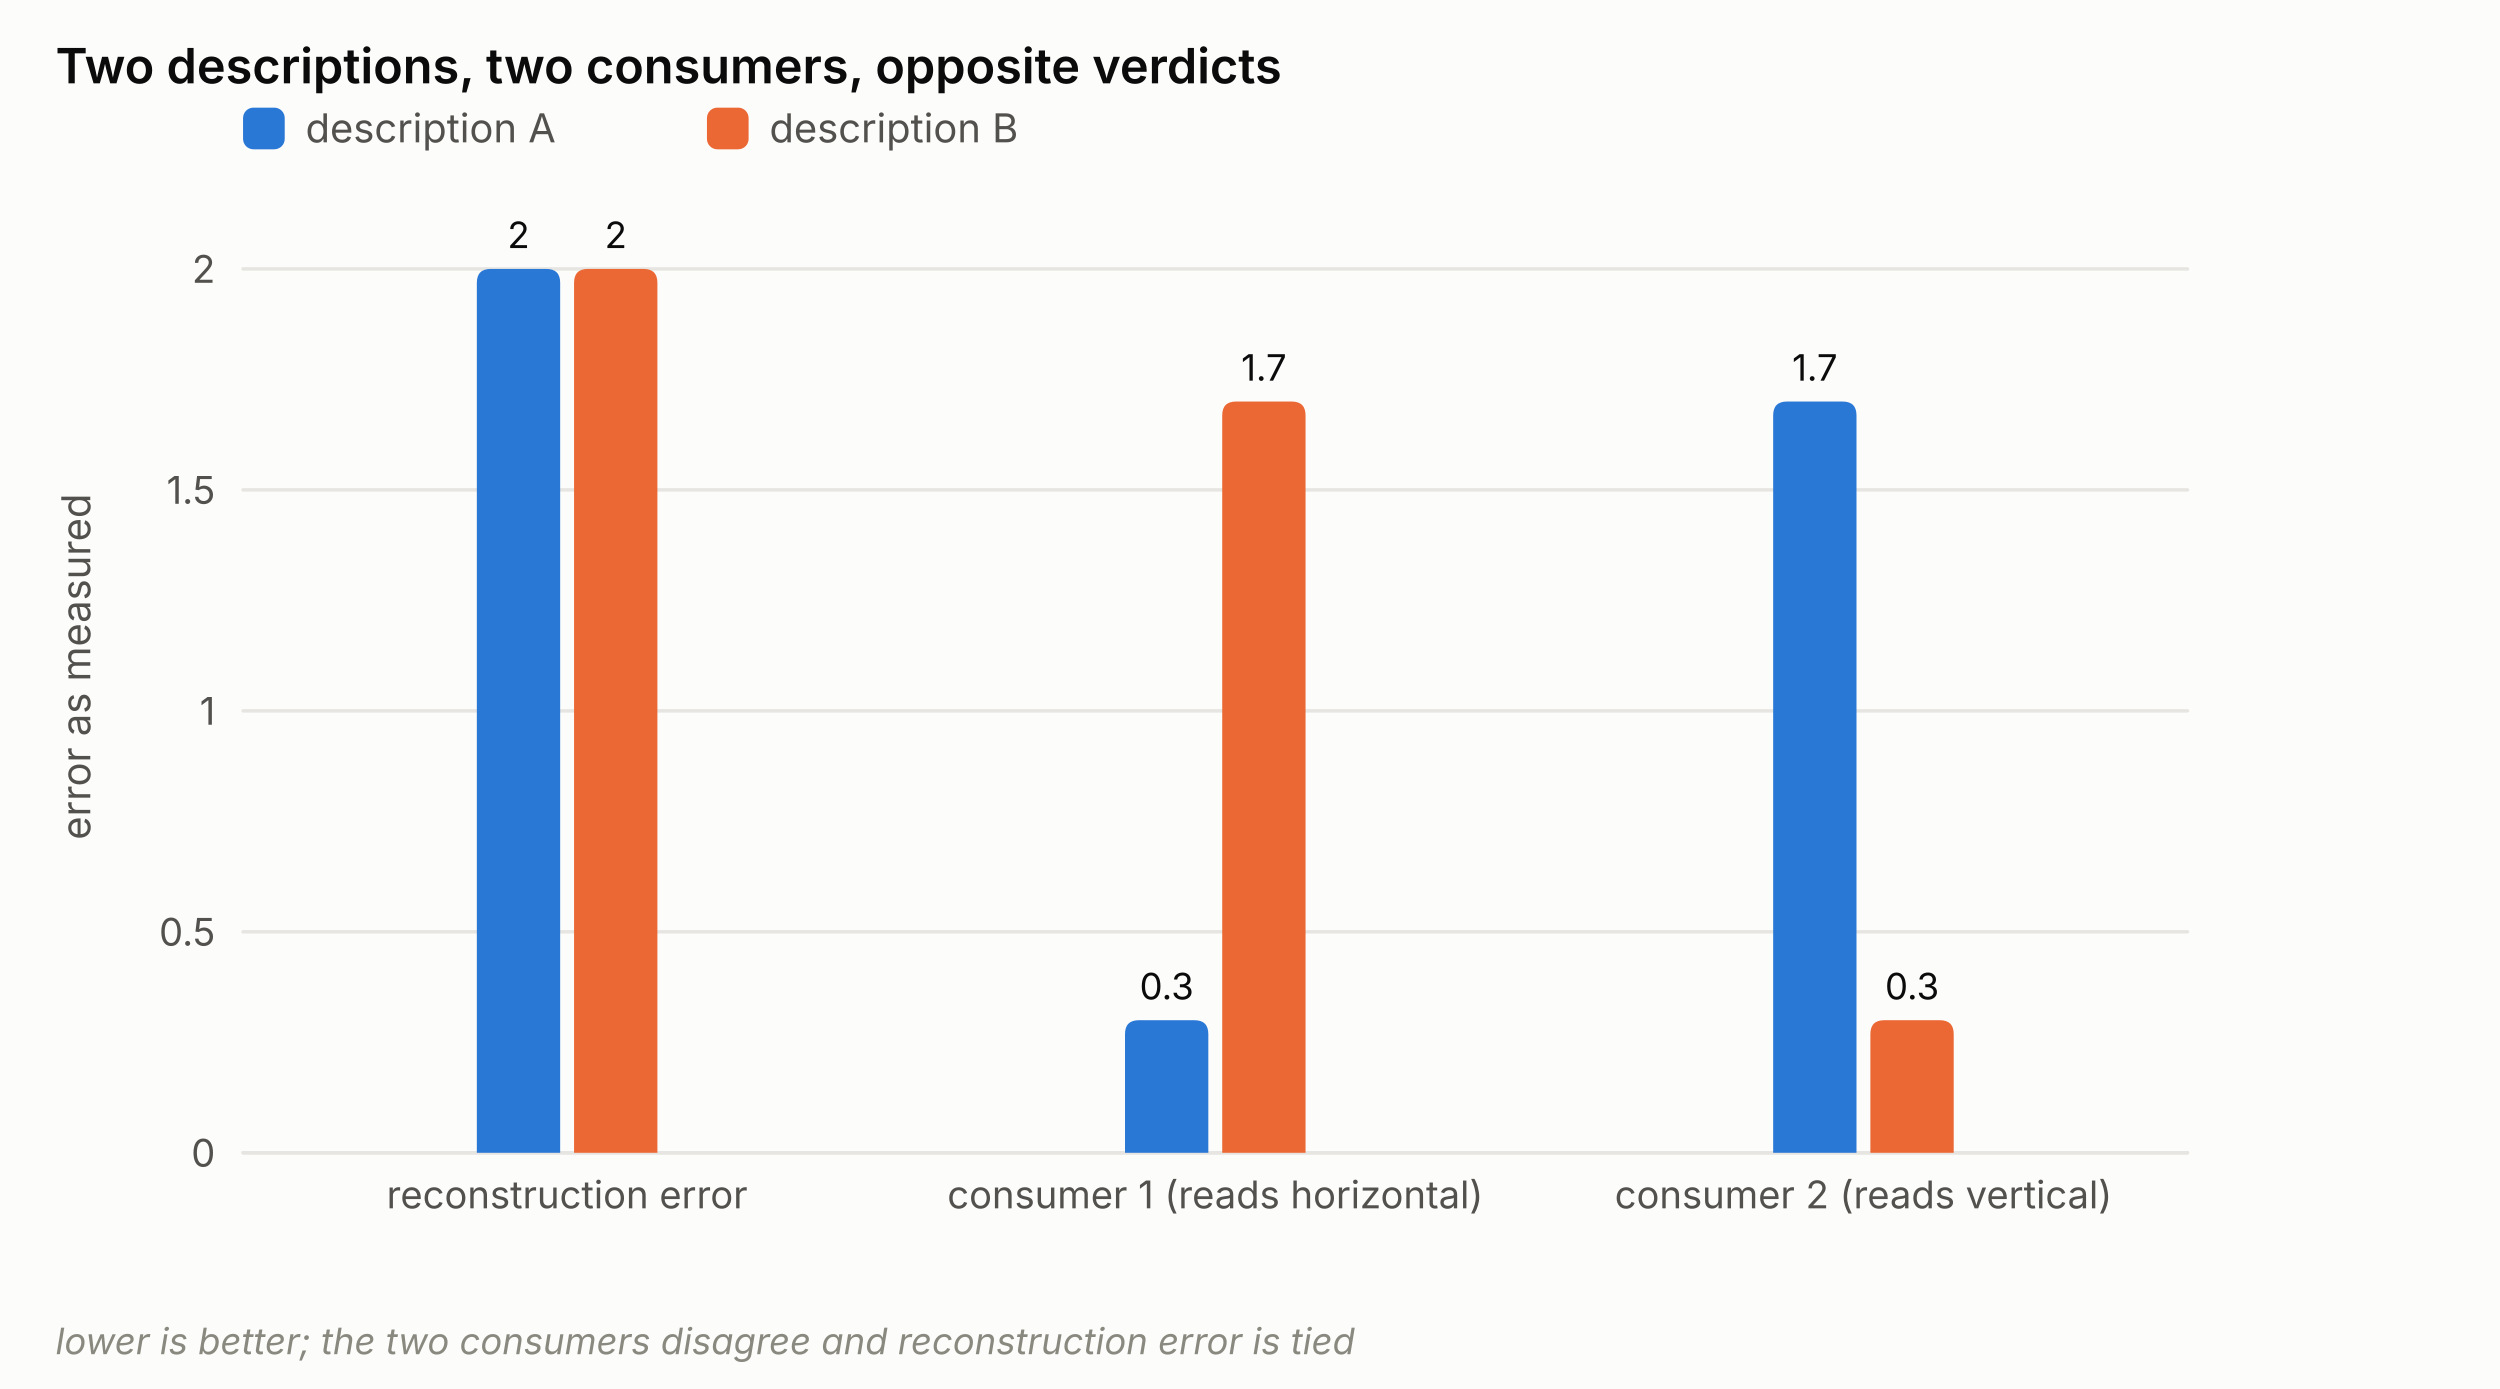
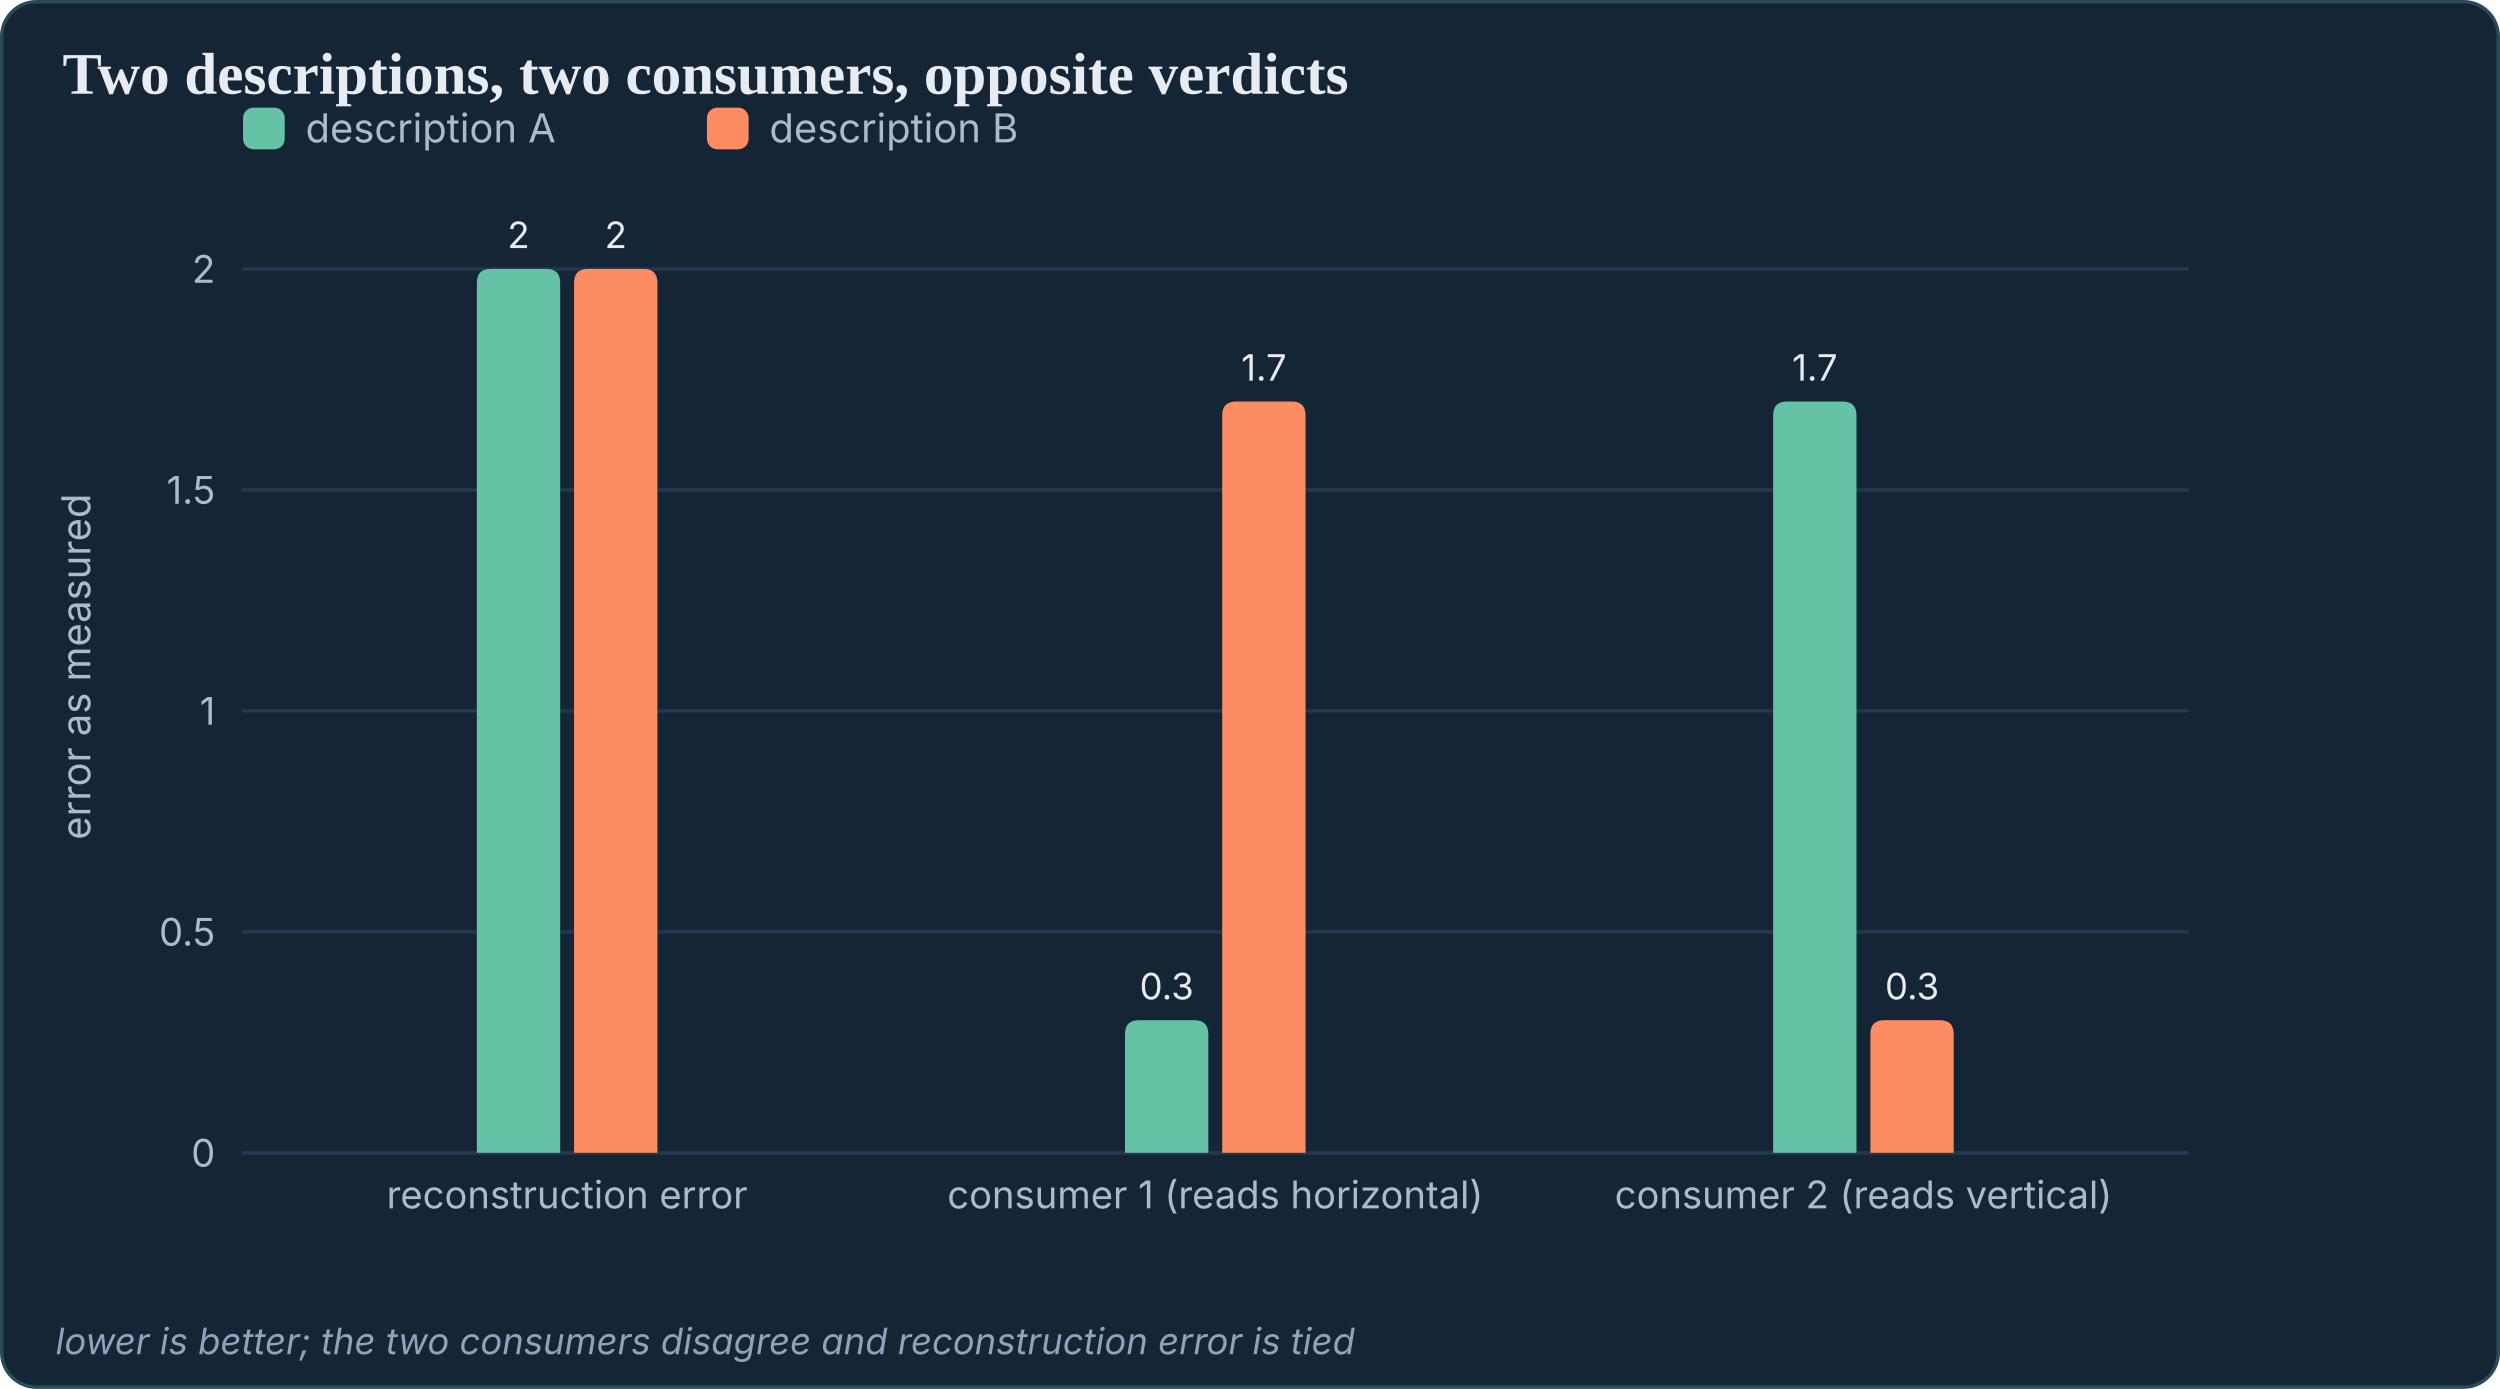
<svg xmlns="http://www.w3.org/2000/svg" width="720" height="400" viewBox="0 0 720 400" role="img" aria-label="Two descriptions, two consumers, opposite verdicts">
-   <rect width="100%" height="100%" fill="#fcfcfb" />
-   <text x="16" y="24" font-family="Inter, 'Segoe UI', Helvetica, Arial, sans-serif" font-size="14" font-weight="600" fill="#0b0b0b">Two descriptions, two consumers, opposite verdicts</text>
-   <line x1="70.00" y1="332.00" x2="630.00" y2="332.00" stroke="#e6e5e1" stroke-width="1" stroke-linecap="round" stroke-opacity="1.0" />
-   <text x="62.00" y="336.00" font-family="Inter, 'Segoe UI', Helvetica, Arial, sans-serif" font-size="11" fill="#52514e" text-anchor="end" font-weight="normal">0</text>
-   <line x1="70.00" y1="268.36" x2="630.00" y2="268.36" stroke="#e6e5e1" stroke-width="1" stroke-linecap="round" stroke-opacity="1.0" />
-   <text x="62.00" y="272.36" font-family="Inter, 'Segoe UI', Helvetica, Arial, sans-serif" font-size="11" fill="#52514e" text-anchor="end" font-weight="normal">0.5</text>
-   <line x1="70.00" y1="204.73" x2="630.00" y2="204.73" stroke="#e6e5e1" stroke-width="1" stroke-linecap="round" stroke-opacity="1.0" />
-   <text x="62.00" y="208.73" font-family="Inter, 'Segoe UI', Helvetica, Arial, sans-serif" font-size="11" fill="#52514e" text-anchor="end" font-weight="normal">1</text>
-   <line x1="70.00" y1="141.09" x2="630.00" y2="141.09" stroke="#e6e5e1" stroke-width="1" stroke-linecap="round" stroke-opacity="1.0" />
-   <text x="62.00" y="145.09" font-family="Inter, 'Segoe UI', Helvetica, Arial, sans-serif" font-size="11" fill="#52514e" text-anchor="end" font-weight="normal">1.5</text>
-   <line x1="70.00" y1="77.45" x2="630.00" y2="77.45" stroke="#e6e5e1" stroke-width="1" stroke-linecap="round" stroke-opacity="1.0" />
-   <text x="62.00" y="81.45" font-family="Inter, 'Segoe UI', Helvetica, Arial, sans-serif" font-size="11" fill="#52514e" text-anchor="end" font-weight="normal">2</text>
-   <line x1="70.00" y1="332.00" x2="630.00" y2="332.00" stroke="#e6e5e1" stroke-width="1" stroke-linecap="round" stroke-opacity="1.0" />
-   <text x="26.00" y="192.00" font-family="Inter, 'Segoe UI', Helvetica, Arial, sans-serif" font-size="11.5" fill="#52514e" text-anchor="middle" font-weight="normal" transform="rotate(-90 26.00 192.00)">error as measured</text>
-   <path d="M137.33,332.00 L137.33,81.45 Q137.33,77.45 141.33,77.45 L157.33,77.45 Q161.33,77.45 161.33,81.45 L161.33,332.00 Z" fill="#2a78d6" fill-opacity="1.0" />
-   <text x="149.33" y="71.45" font-family="Inter, 'Segoe UI', Helvetica, Arial, sans-serif" font-size="10.5" fill="#0b0b0b" text-anchor="middle" font-weight="normal">2</text>
-   <path d="M165.33,332.00 L165.33,81.45 Q165.33,77.45 169.33,77.45 L185.33,77.45 Q189.33,77.45 189.33,81.45 L189.33,332.00 Z" fill="#eb6834" fill-opacity="1.0" />
-   <text x="177.33" y="71.45" font-family="Inter, 'Segoe UI', Helvetica, Arial, sans-serif" font-size="10.5" fill="#0b0b0b" text-anchor="middle" font-weight="normal">2</text>
-   <text x="163.33" y="348.00" font-family="Inter, 'Segoe UI', Helvetica, Arial, sans-serif" font-size="11" fill="#52514e" text-anchor="middle" font-weight="normal">reconstruction error</text>
-   <path d="M324.00,332.00 L324.00,297.82 Q324.00,293.82 328.00,293.82 L344.00,293.82 Q348.00,293.82 348.00,297.82 L348.00,332.00 Z" fill="#2a78d6" fill-opacity="1.0" />
-   <text x="336.00" y="287.82" font-family="Inter, 'Segoe UI', Helvetica, Arial, sans-serif" font-size="10.5" fill="#0b0b0b" text-anchor="middle" font-weight="normal">0.3</text>
-   <path d="M352.00,332.00 L352.00,119.64 Q352.00,115.64 356.00,115.64 L372.00,115.64 Q376.00,115.64 376.00,119.64 L376.00,332.00 Z" fill="#eb6834" fill-opacity="1.0" />
-   <text x="364.00" y="109.64" font-family="Inter, 'Segoe UI', Helvetica, Arial, sans-serif" font-size="10.5" fill="#0b0b0b" text-anchor="middle" font-weight="normal">1.7</text>
-   <text x="350.00" y="348.00" font-family="Inter, 'Segoe UI', Helvetica, Arial, sans-serif" font-size="11" fill="#52514e" text-anchor="middle" font-weight="normal">consumer 1 (reads horizontal)</text>
-   <path d="M510.67,332.00 L510.67,119.64 Q510.67,115.64 514.67,115.64 L530.67,115.64 Q534.67,115.64 534.67,119.64 L534.67,332.00 Z" fill="#2a78d6" fill-opacity="1.0" />
-   <text x="522.67" y="109.64" font-family="Inter, 'Segoe UI', Helvetica, Arial, sans-serif" font-size="10.5" fill="#0b0b0b" text-anchor="middle" font-weight="normal">1.7</text>
-   <path d="M538.67,332.00 L538.67,297.82 Q538.67,293.82 542.67,293.82 L558.67,293.82 Q562.67,293.82 562.67,297.82 L562.67,332.00 Z" fill="#eb6834" fill-opacity="1.0" />
-   <text x="550.67" y="287.82" font-family="Inter, 'Segoe UI', Helvetica, Arial, sans-serif" font-size="10.5" fill="#0b0b0b" text-anchor="middle" font-weight="normal">0.3</text>
-   <text x="536.67" y="348.00" font-family="Inter, 'Segoe UI', Helvetica, Arial, sans-serif" font-size="11" fill="#52514e" text-anchor="middle" font-weight="normal">consumer 2 (reads vertical)</text>
-   <rect x="70.00" y="31.00" width="12" height="12" rx="3" fill="#2a78d6" />
-   <text x="88.00" y="41.00" font-family="Inter, 'Segoe UI', Helvetica, Arial, sans-serif" font-size="11.5" fill="#52514e" text-anchor="start" font-weight="normal">description A</text>
-   <rect x="203.60" y="31.00" width="12" height="12" rx="3" fill="#eb6834" />
-   <text x="221.60" y="41.00" font-family="Inter, 'Segoe UI', Helvetica, Arial, sans-serif" font-size="11.5" fill="#52514e" text-anchor="start" font-weight="normal">description B</text>
-   <text x="16.00" y="390.00" font-family="Inter, 'Segoe UI', Helvetica, Arial, sans-serif" font-size="10.5" fill="#8a897f" text-anchor="start" font-weight="normal" font-style="italic">lower is better; the two consumers disagree and reconstruction error is tied</text>
+   <rect x="0.5" y="0.5" width="719" height="399" rx="10" fill="#142536" stroke="#2a4a56" stroke-width="1" />
+   <text x="18" y="27" font-family="'Crimson Pro', Georgia, 'Times New Roman', serif" font-size="17" font-weight="600" fill="#e8ecf0">Two descriptions, two consumers, opposite verdicts</text>
+   <line x1="70.00" y1="332.00" x2="630.00" y2="332.00" stroke="#22384b" stroke-width="1" stroke-linecap="round" stroke-opacity="1.0" />
+   <text x="62.00" y="336.00" font-family="Inter, -apple-system, 'Segoe UI', Helvetica, Arial, sans-serif" font-size="11" fill="#a9bccd" text-anchor="end" font-weight="normal">0</text>
+   <line x1="70.00" y1="268.36" x2="630.00" y2="268.36" stroke="#22384b" stroke-width="1" stroke-linecap="round" stroke-opacity="1.0" />
+   <text x="62.00" y="272.36" font-family="Inter, -apple-system, 'Segoe UI', Helvetica, Arial, sans-serif" font-size="11" fill="#a9bccd" text-anchor="end" font-weight="normal">0.5</text>
+   <line x1="70.00" y1="204.73" x2="630.00" y2="204.73" stroke="#22384b" stroke-width="1" stroke-linecap="round" stroke-opacity="1.0" />
+   <text x="62.00" y="208.73" font-family="Inter, -apple-system, 'Segoe UI', Helvetica, Arial, sans-serif" font-size="11" fill="#a9bccd" text-anchor="end" font-weight="normal">1</text>
+   <line x1="70.00" y1="141.09" x2="630.00" y2="141.09" stroke="#22384b" stroke-width="1" stroke-linecap="round" stroke-opacity="1.0" />
+   <text x="62.00" y="145.09" font-family="Inter, -apple-system, 'Segoe UI', Helvetica, Arial, sans-serif" font-size="11" fill="#a9bccd" text-anchor="end" font-weight="normal">1.5</text>
+   <line x1="70.00" y1="77.45" x2="630.00" y2="77.45" stroke="#22384b" stroke-width="1" stroke-linecap="round" stroke-opacity="1.0" />
+   <text x="62.00" y="81.45" font-family="Inter, -apple-system, 'Segoe UI', Helvetica, Arial, sans-serif" font-size="11" fill="#a9bccd" text-anchor="end" font-weight="normal">2</text>
+   <line x1="70.00" y1="332.00" x2="630.00" y2="332.00" stroke="#22384b" stroke-width="1" stroke-linecap="round" stroke-opacity="1.0" />
+   <text x="26.00" y="192.00" font-family="Inter, -apple-system, 'Segoe UI', Helvetica, Arial, sans-serif" font-size="11.5" fill="#a9bccd" text-anchor="middle" font-weight="normal" transform="rotate(-90 26.00 192.00)">error as measured</text>
+   <path d="M137.33,332.00 L137.33,81.45 Q137.33,77.45 141.33,77.45 L157.33,77.45 Q161.33,77.45 161.33,81.45 L161.33,332.00 Z" fill="#66c2a5" fill-opacity="1.0" />
+   <text x="149.33" y="71.45" font-family="Inter, -apple-system, 'Segoe UI', Helvetica, Arial, sans-serif" font-size="10.5" fill="#e8ecf0" text-anchor="middle" font-weight="normal">2</text>
+   <path d="M165.33,332.00 L165.33,81.45 Q165.33,77.45 169.33,77.45 L185.33,77.45 Q189.33,77.45 189.33,81.45 L189.33,332.00 Z" fill="#fc8d62" fill-opacity="1.0" />
+   <text x="177.33" y="71.45" font-family="Inter, -apple-system, 'Segoe UI', Helvetica, Arial, sans-serif" font-size="10.5" fill="#e8ecf0" text-anchor="middle" font-weight="normal">2</text>
+   <text x="163.33" y="348.00" font-family="Inter, -apple-system, 'Segoe UI', Helvetica, Arial, sans-serif" font-size="11" fill="#a9bccd" text-anchor="middle" font-weight="normal">reconstruction error</text>
+   <path d="M324.00,332.00 L324.00,297.82 Q324.00,293.82 328.00,293.82 L344.00,293.82 Q348.00,293.82 348.00,297.82 L348.00,332.00 Z" fill="#66c2a5" fill-opacity="1.0" />
+   <text x="336.00" y="287.82" font-family="Inter, -apple-system, 'Segoe UI', Helvetica, Arial, sans-serif" font-size="10.5" fill="#e8ecf0" text-anchor="middle" font-weight="normal">0.3</text>
+   <path d="M352.00,332.00 L352.00,119.64 Q352.00,115.64 356.00,115.64 L372.00,115.64 Q376.00,115.64 376.00,119.64 L376.00,332.00 Z" fill="#fc8d62" fill-opacity="1.0" />
+   <text x="364.00" y="109.64" font-family="Inter, -apple-system, 'Segoe UI', Helvetica, Arial, sans-serif" font-size="10.5" fill="#e8ecf0" text-anchor="middle" font-weight="normal">1.7</text>
+   <text x="350.00" y="348.00" font-family="Inter, -apple-system, 'Segoe UI', Helvetica, Arial, sans-serif" font-size="11" fill="#a9bccd" text-anchor="middle" font-weight="normal">consumer 1 (reads horizontal)</text>
+   <path d="M510.67,332.00 L510.67,119.64 Q510.67,115.64 514.67,115.64 L530.67,115.64 Q534.67,115.64 534.67,119.64 L534.67,332.00 Z" fill="#66c2a5" fill-opacity="1.0" />
+   <text x="522.67" y="109.64" font-family="Inter, -apple-system, 'Segoe UI', Helvetica, Arial, sans-serif" font-size="10.5" fill="#e8ecf0" text-anchor="middle" font-weight="normal">1.7</text>
+   <path d="M538.67,332.00 L538.67,297.82 Q538.67,293.82 542.67,293.82 L558.67,293.82 Q562.67,293.82 562.67,297.82 L562.67,332.00 Z" fill="#fc8d62" fill-opacity="1.0" />
+   <text x="550.67" y="287.82" font-family="Inter, -apple-system, 'Segoe UI', Helvetica, Arial, sans-serif" font-size="10.5" fill="#e8ecf0" text-anchor="middle" font-weight="normal">0.3</text>
+   <text x="536.67" y="348.00" font-family="Inter, -apple-system, 'Segoe UI', Helvetica, Arial, sans-serif" font-size="11" fill="#a9bccd" text-anchor="middle" font-weight="normal">consumer 2 (reads vertical)</text>
+   <rect x="70.00" y="31.00" width="12" height="12" rx="3" fill="#66c2a5" />
+   <text x="88.00" y="41.00" font-family="Inter, -apple-system, 'Segoe UI', Helvetica, Arial, sans-serif" font-size="11.5" fill="#a9bccd" text-anchor="start" font-weight="normal">description A</text>
+   <rect x="203.60" y="31.00" width="12" height="12" rx="3" fill="#fc8d62" />
+   <text x="221.60" y="41.00" font-family="Inter, -apple-system, 'Segoe UI', Helvetica, Arial, sans-serif" font-size="11.5" fill="#a9bccd" text-anchor="start" font-weight="normal">description B</text>
+   <text x="16.00" y="390.00" font-family="Inter, -apple-system, 'Segoe UI', Helvetica, Arial, sans-serif" font-size="10.5" fill="#8fa4b8" text-anchor="start" font-weight="normal" font-style="italic">lower is better; the two consumers disagree and reconstruction error is tied</text>
</svg>
